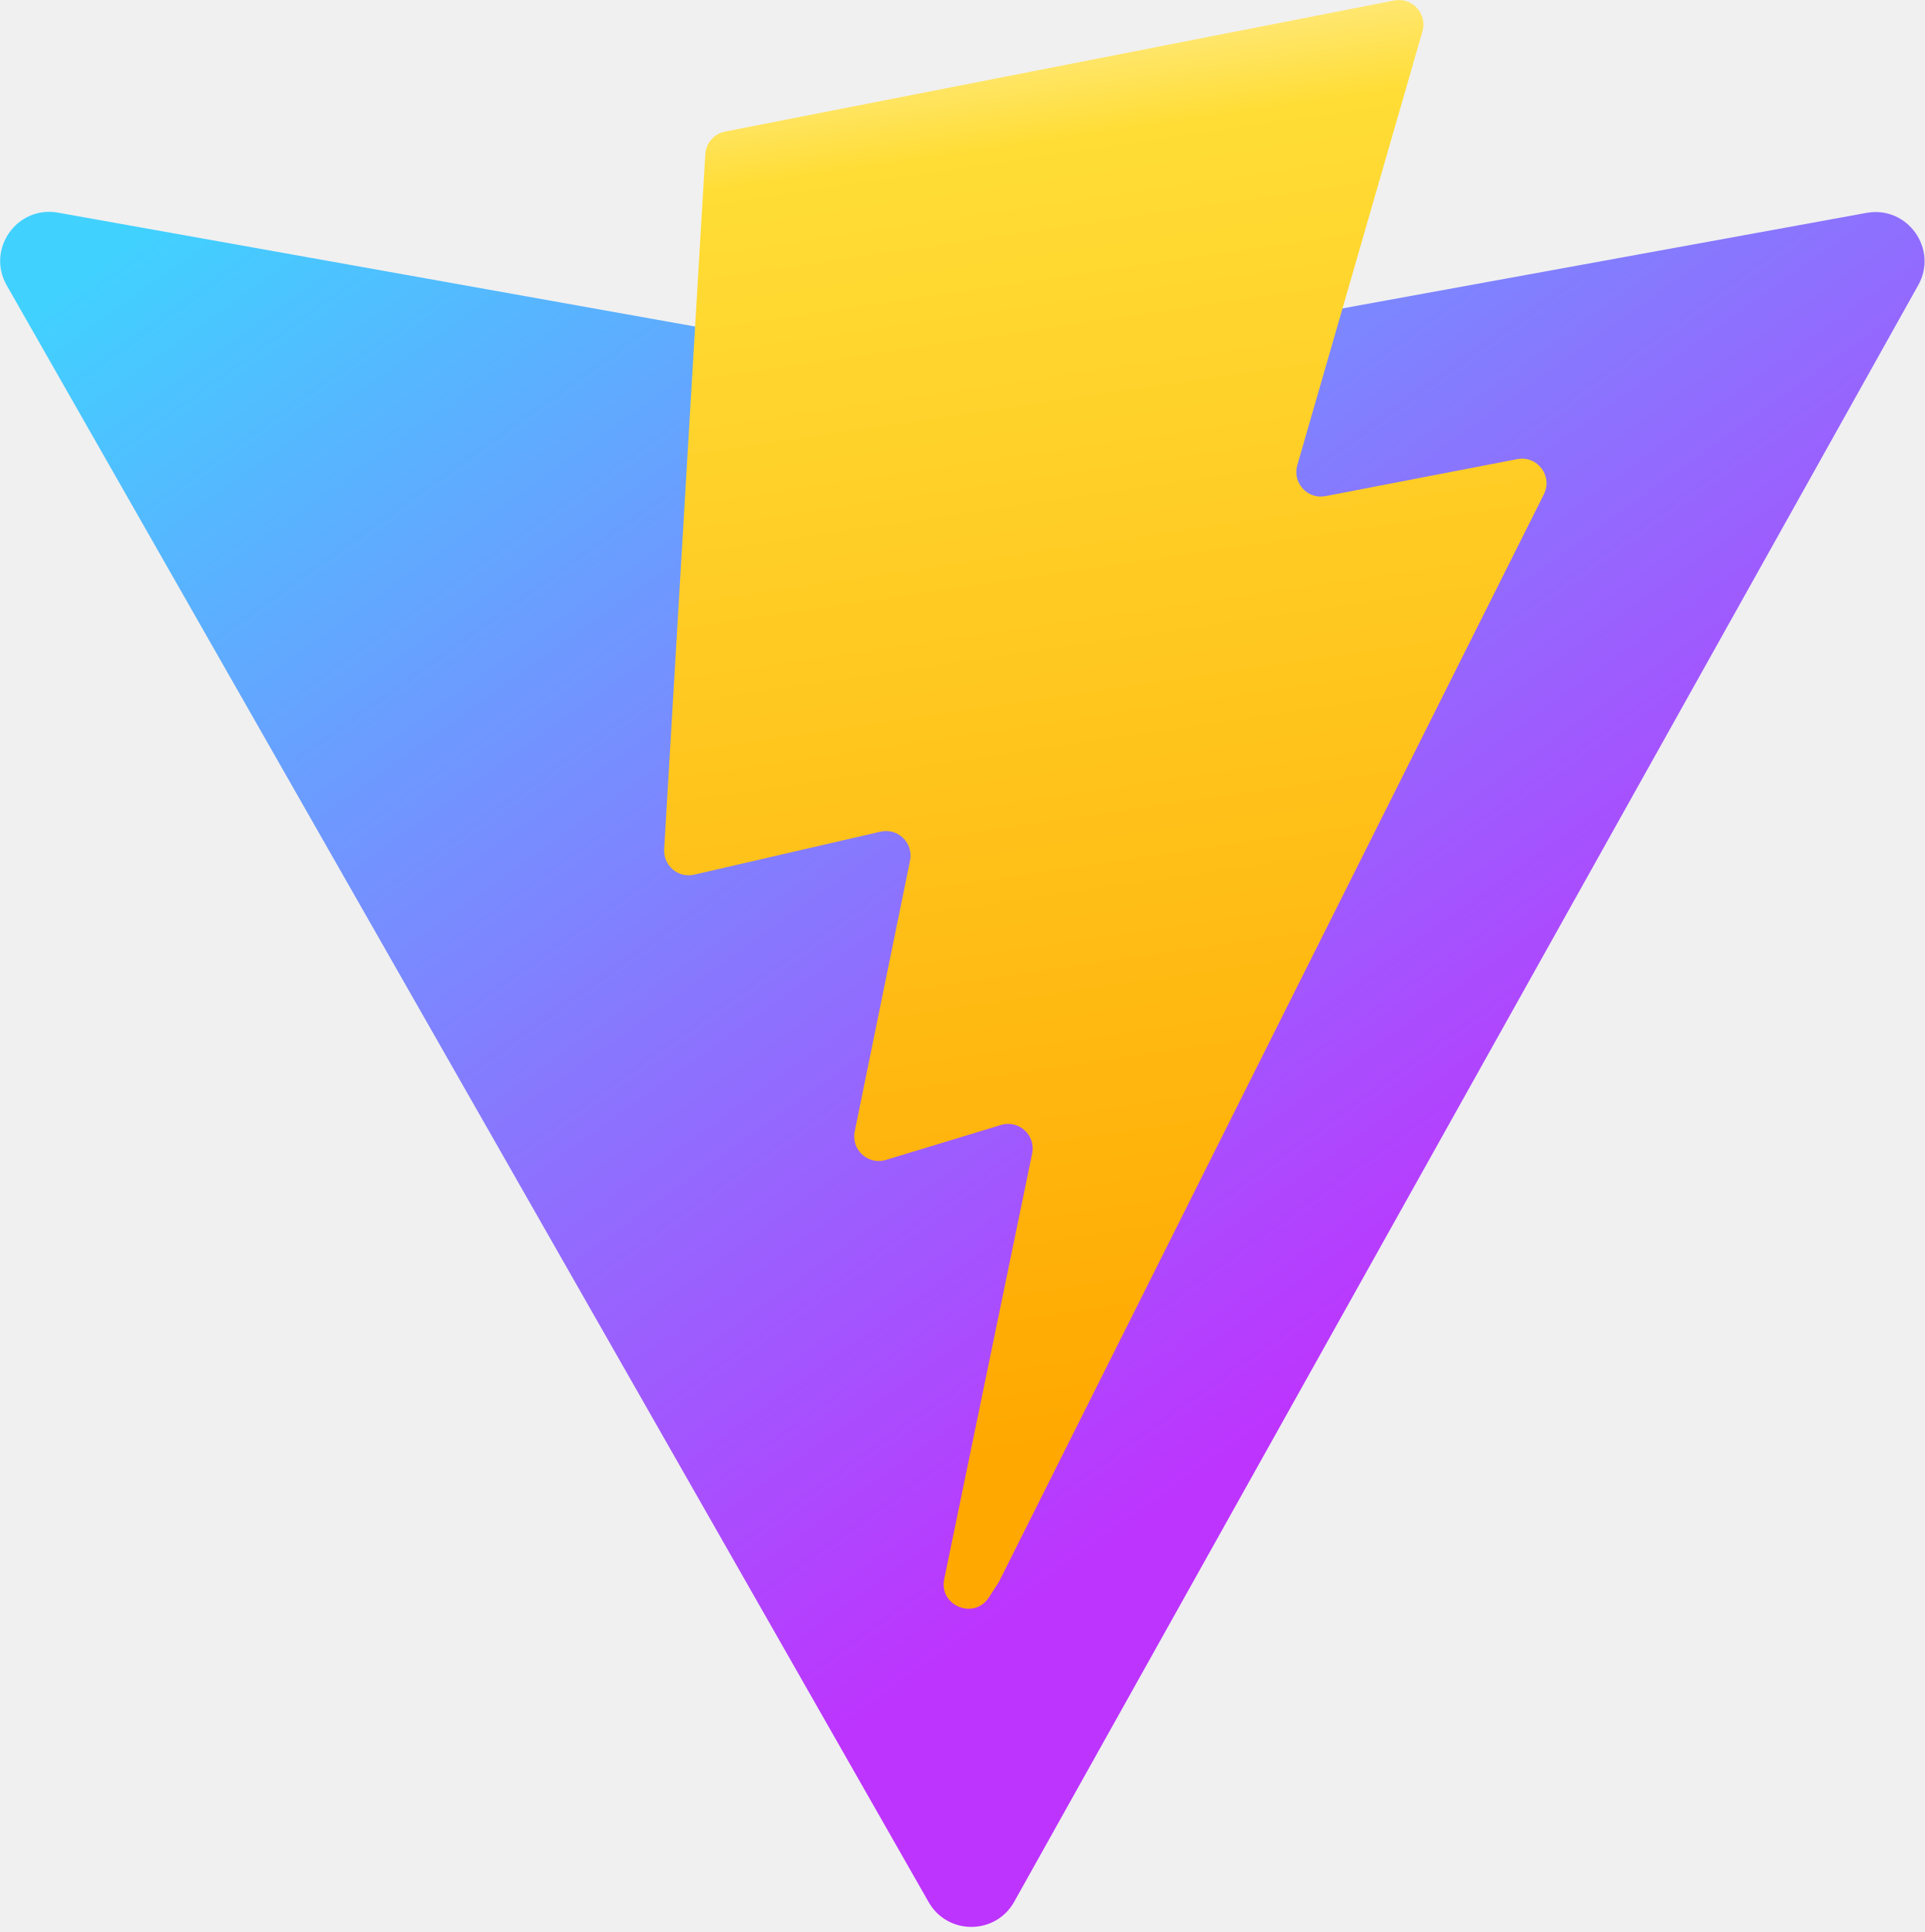
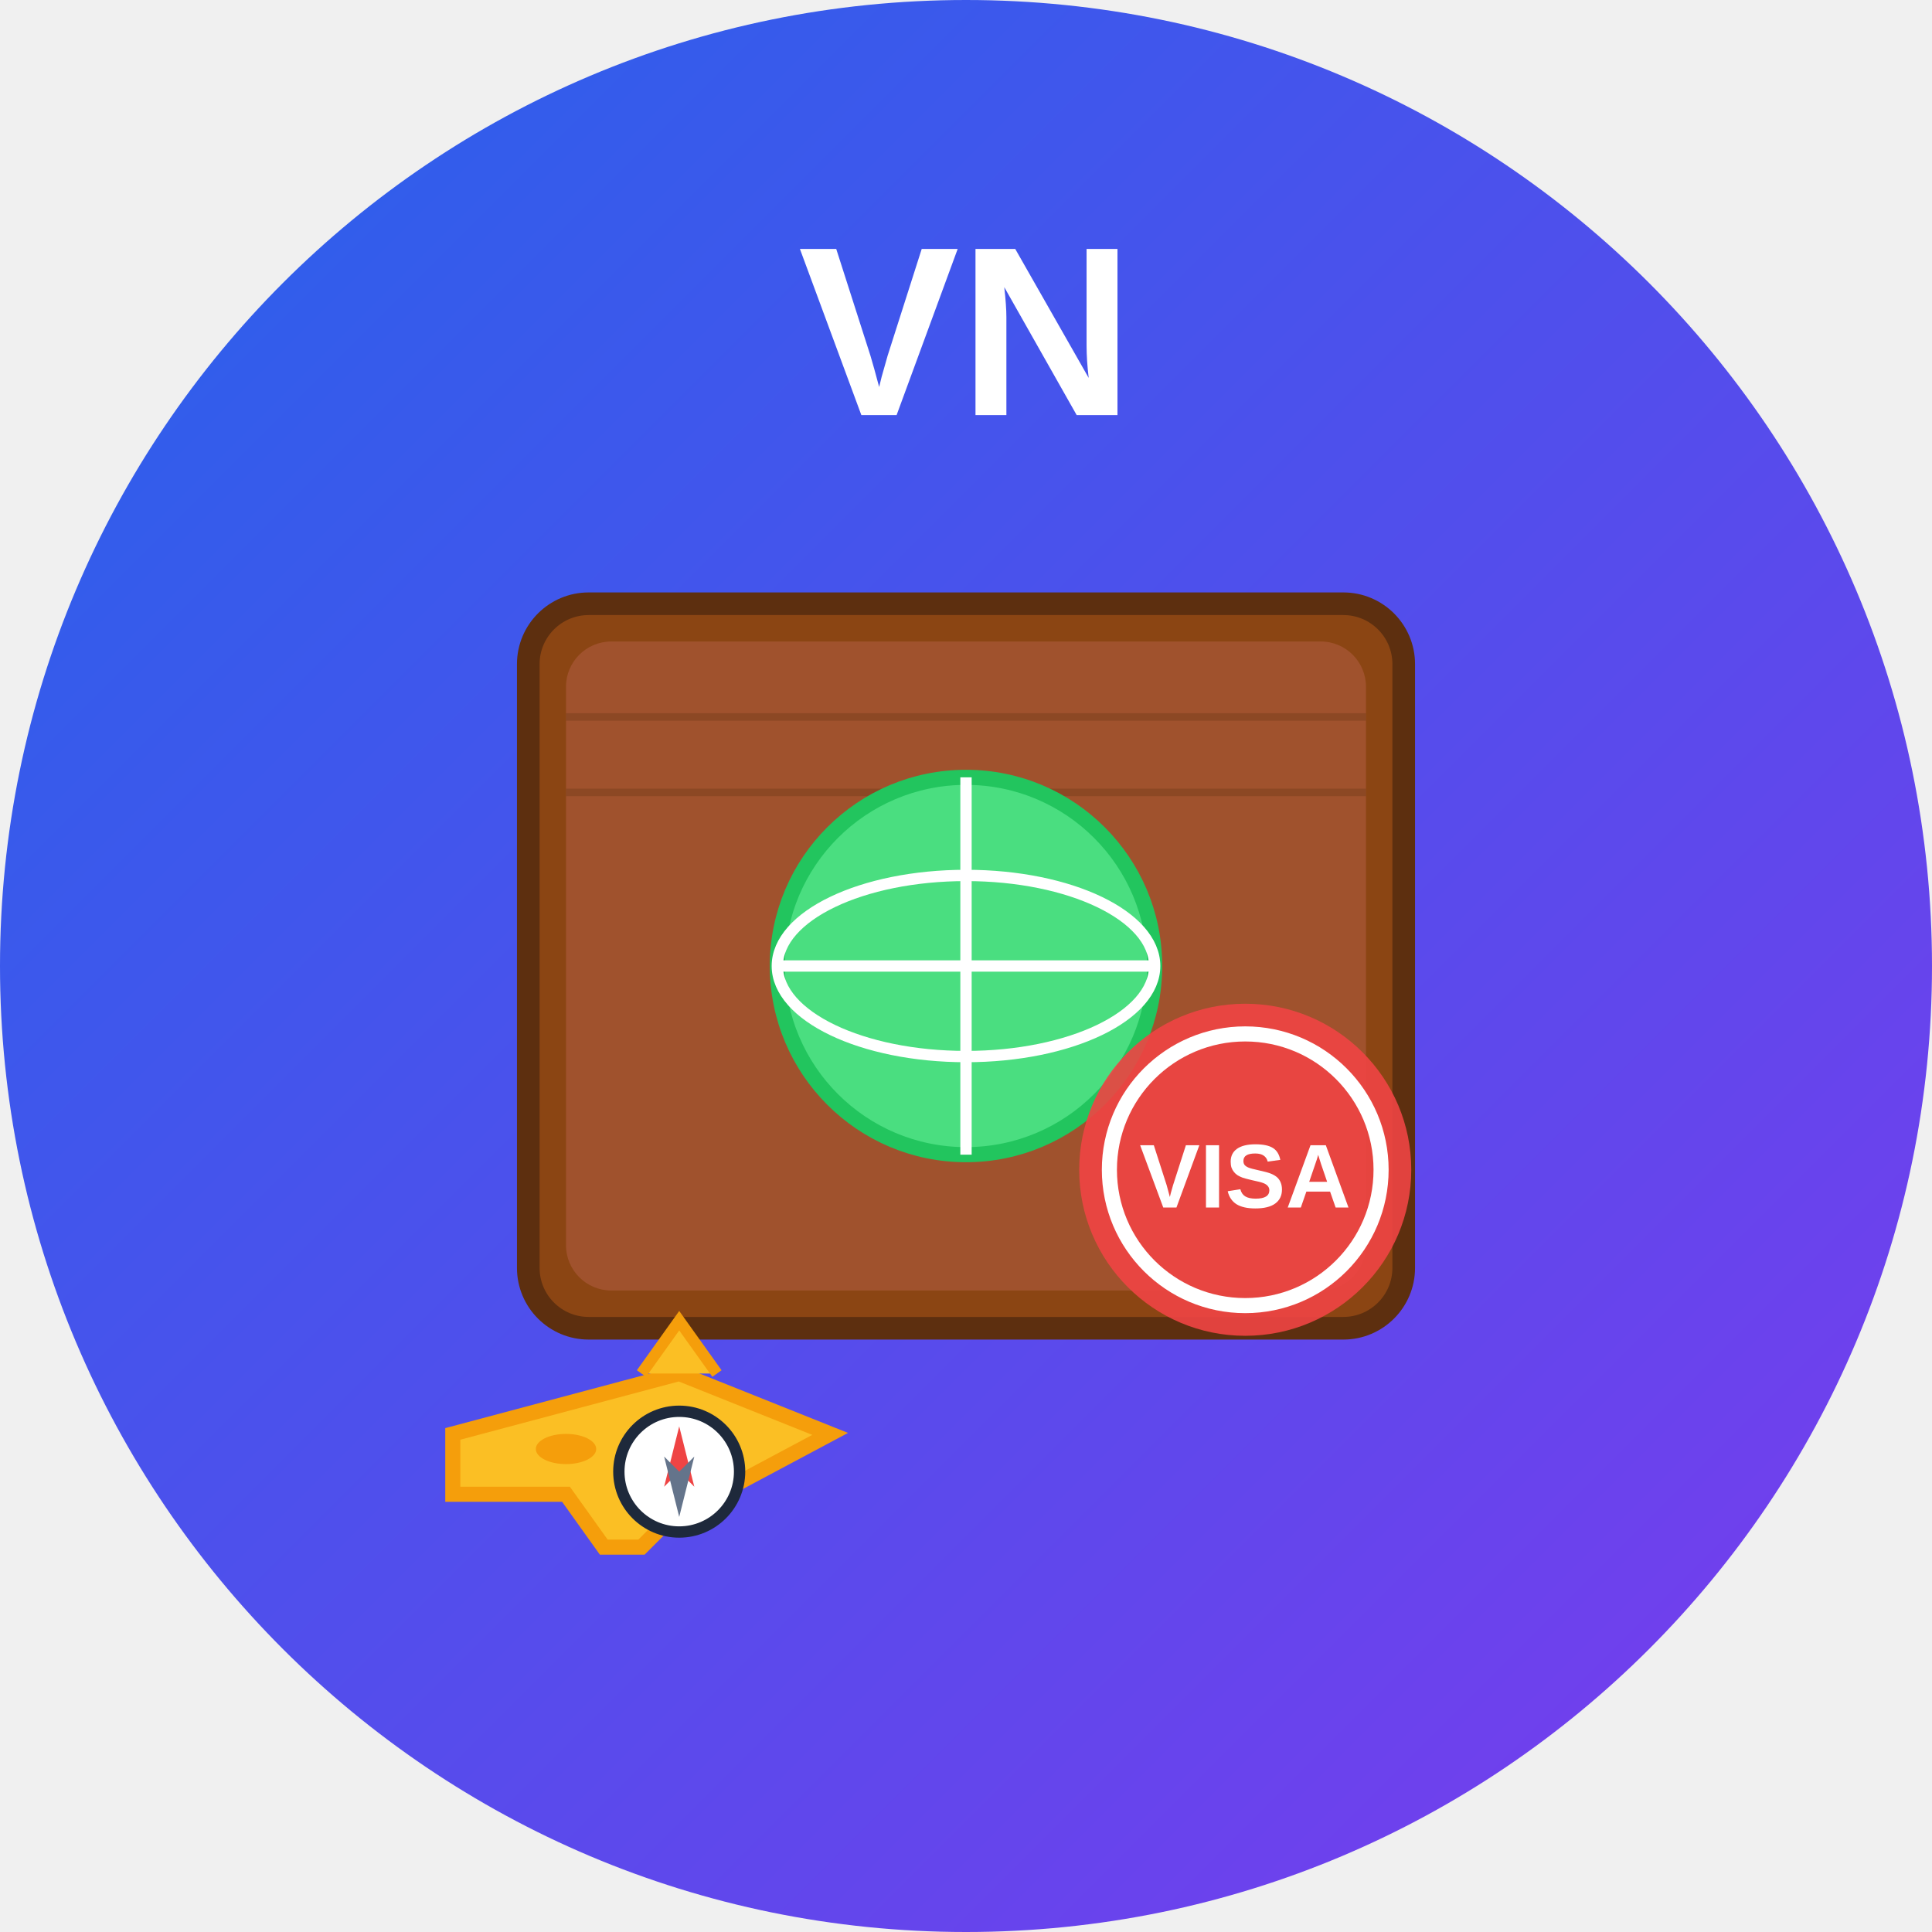
- <svg xmlns="http://www.w3.org/2000/svg" aria-hidden="true" role="img" class="iconify iconify--logos" width="31.88" height="32" preserveAspectRatio="xMidYMid meet" viewBox="0 0 256 257">
+ <svg xmlns="http://www.w3.org/2000/svg" width="256" height="256" viewBox="0 0 256 256" aria-hidden="true" role="img" preserveAspectRatio="xMidYMid meet">
  <defs>
-     <linearGradient id="IconifyId1813088fe1fbc01fb466" x1="-.828%" x2="57.636%" y1="7.652%" y2="78.411%">
-       <stop offset="0%" stop-color="#41D1FF" />
-       <stop offset="100%" stop-color="#BD34FE" />
-     </linearGradient>
-     <linearGradient id="IconifyId1813088fe1fbc01fb467" x1="43.376%" x2="50.316%" y1="2.242%" y2="89.03%">
-       <stop offset="0%" stop-color="#FFEA83" />
-       <stop offset="8.333%" stop-color="#FFDD35" />
-       <stop offset="100%" stop-color="#FFA800" />
+     <linearGradient id="bgGradient" x1="0%" y1="0%" x2="100%" y2="100%">
+       <stop offset="0%" style="stop-color:#2563eb;stop-opacity:1" />
+       <stop offset="100%" style="stop-color:#7c3aed;stop-opacity:1" />
    </linearGradient>
  </defs>
-   <path fill="url(#IconifyId1813088fe1fbc01fb466)" d="M255.153 37.938L134.897 252.976c-2.483 4.44-8.862 4.466-11.382.048L.875 37.958c-2.746-4.814 1.371-10.646 6.827-9.67l120.385 21.517a6.537 6.537 0 0 0 2.322-.004l117.867-21.483c5.438-.991 9.574 4.796 6.877 9.62Z" />
-   <path fill="url(#IconifyId1813088fe1fbc01fb467)" d="M185.432.063L96.44 17.501a3.268 3.268 0 0 0-2.634 3.014l-5.474 92.456a3.268 3.268 0 0 0 3.997 3.378l24.777-5.718c2.318-.535 4.413 1.507 3.936 3.838l-7.361 36.047c-.495 2.426 1.782 4.5 4.151 3.78l15.304-4.649c2.372-.72 4.652 1.36 4.15 3.788l-11.698 56.621c-.732 3.542 3.979 5.473 5.943 2.437l1.313-2.028l72.516-144.72c1.215-2.423-.88-5.186-3.54-4.672l-25.505 4.922c-2.396.462-4.435-1.77-3.759-4.114l16.646-57.705c.677-2.35-1.37-4.583-3.769-4.113Z" />
+   <circle cx="128" cy="128" r="128" fill="url(#bgGradient)" />
+   <rect x="70" y="80" width="116" height="96" rx="8" ry="8" fill="#8b4513" stroke="#5d2f0f" stroke-width="3" />
+   <rect x="75" y="85" width="106" height="86" rx="6" ry="6" fill="#a0522d" />
+   <line x1="75" y1="95" x2="181" y2="95" stroke="#5d2f0f" stroke-width="1" opacity="0.3" />
+   <line x1="75" y1="105" x2="181" y2="105" stroke="#5d2f0f" stroke-width="1" opacity="0.3" />
+   <circle cx="128" cy="128" r="25" fill="#4ade80" stroke="#22c55e" stroke-width="2" />
+   <ellipse cx="128" cy="128" rx="25" ry="12" fill="none" stroke="#fff" stroke-width="1.5" />
+   <line x1="103" y1="128" x2="153" y2="128" stroke="#fff" stroke-width="1.5" />
+   <line x1="128" y1="103" x2="128" y2="153" stroke="#fff" stroke-width="1.5" />
+   <circle cx="165" cy="155" r="22" fill="#ef4444" opacity="0.9" />
+   <circle cx="165" cy="155" r="18" fill="none" stroke="#fff" stroke-width="2" />
+   <text x="165" y="160" font-family="Arial, sans-serif" font-size="12" font-weight="bold" fill="#fff" text-anchor="middle">VISA</text>
+   <g transform="translate(60, 190)">
+     <path d="M0 0 L30 -8 L50 0 L35 8 L32 8 L25 15 L20 15 L15 8 L0 8 Z" fill="#fbbf24" stroke="#f59e0b" stroke-width="2" />
+     <ellipse cx="15" cy="2" rx="4" ry="2" fill="#f59e0b" />
+     <path d="M25 -8 L30 -15 L35 -8" fill="#fbbf24" stroke="#f59e0b" stroke-width="1.5" />
+   </g>
+   <g transform="translate(90, 195)">
+     <circle cx="0" cy="0" r="8" fill="#fff" stroke="#1e293b" stroke-width="1.5" />
+     <path d="M0 -6 L-2 2 L0 0 L2 2 Z" fill="#ef4444" />
+     <path d="M0 6 L-2 -2 L0 0 L2 -2 Z" fill="#64748b" />
+   </g>
+   <text x="128" y="55" font-family="Arial, sans-serif" font-size="32" font-weight="bold" fill="#fff" text-anchor="middle">VN</text>
</svg>
